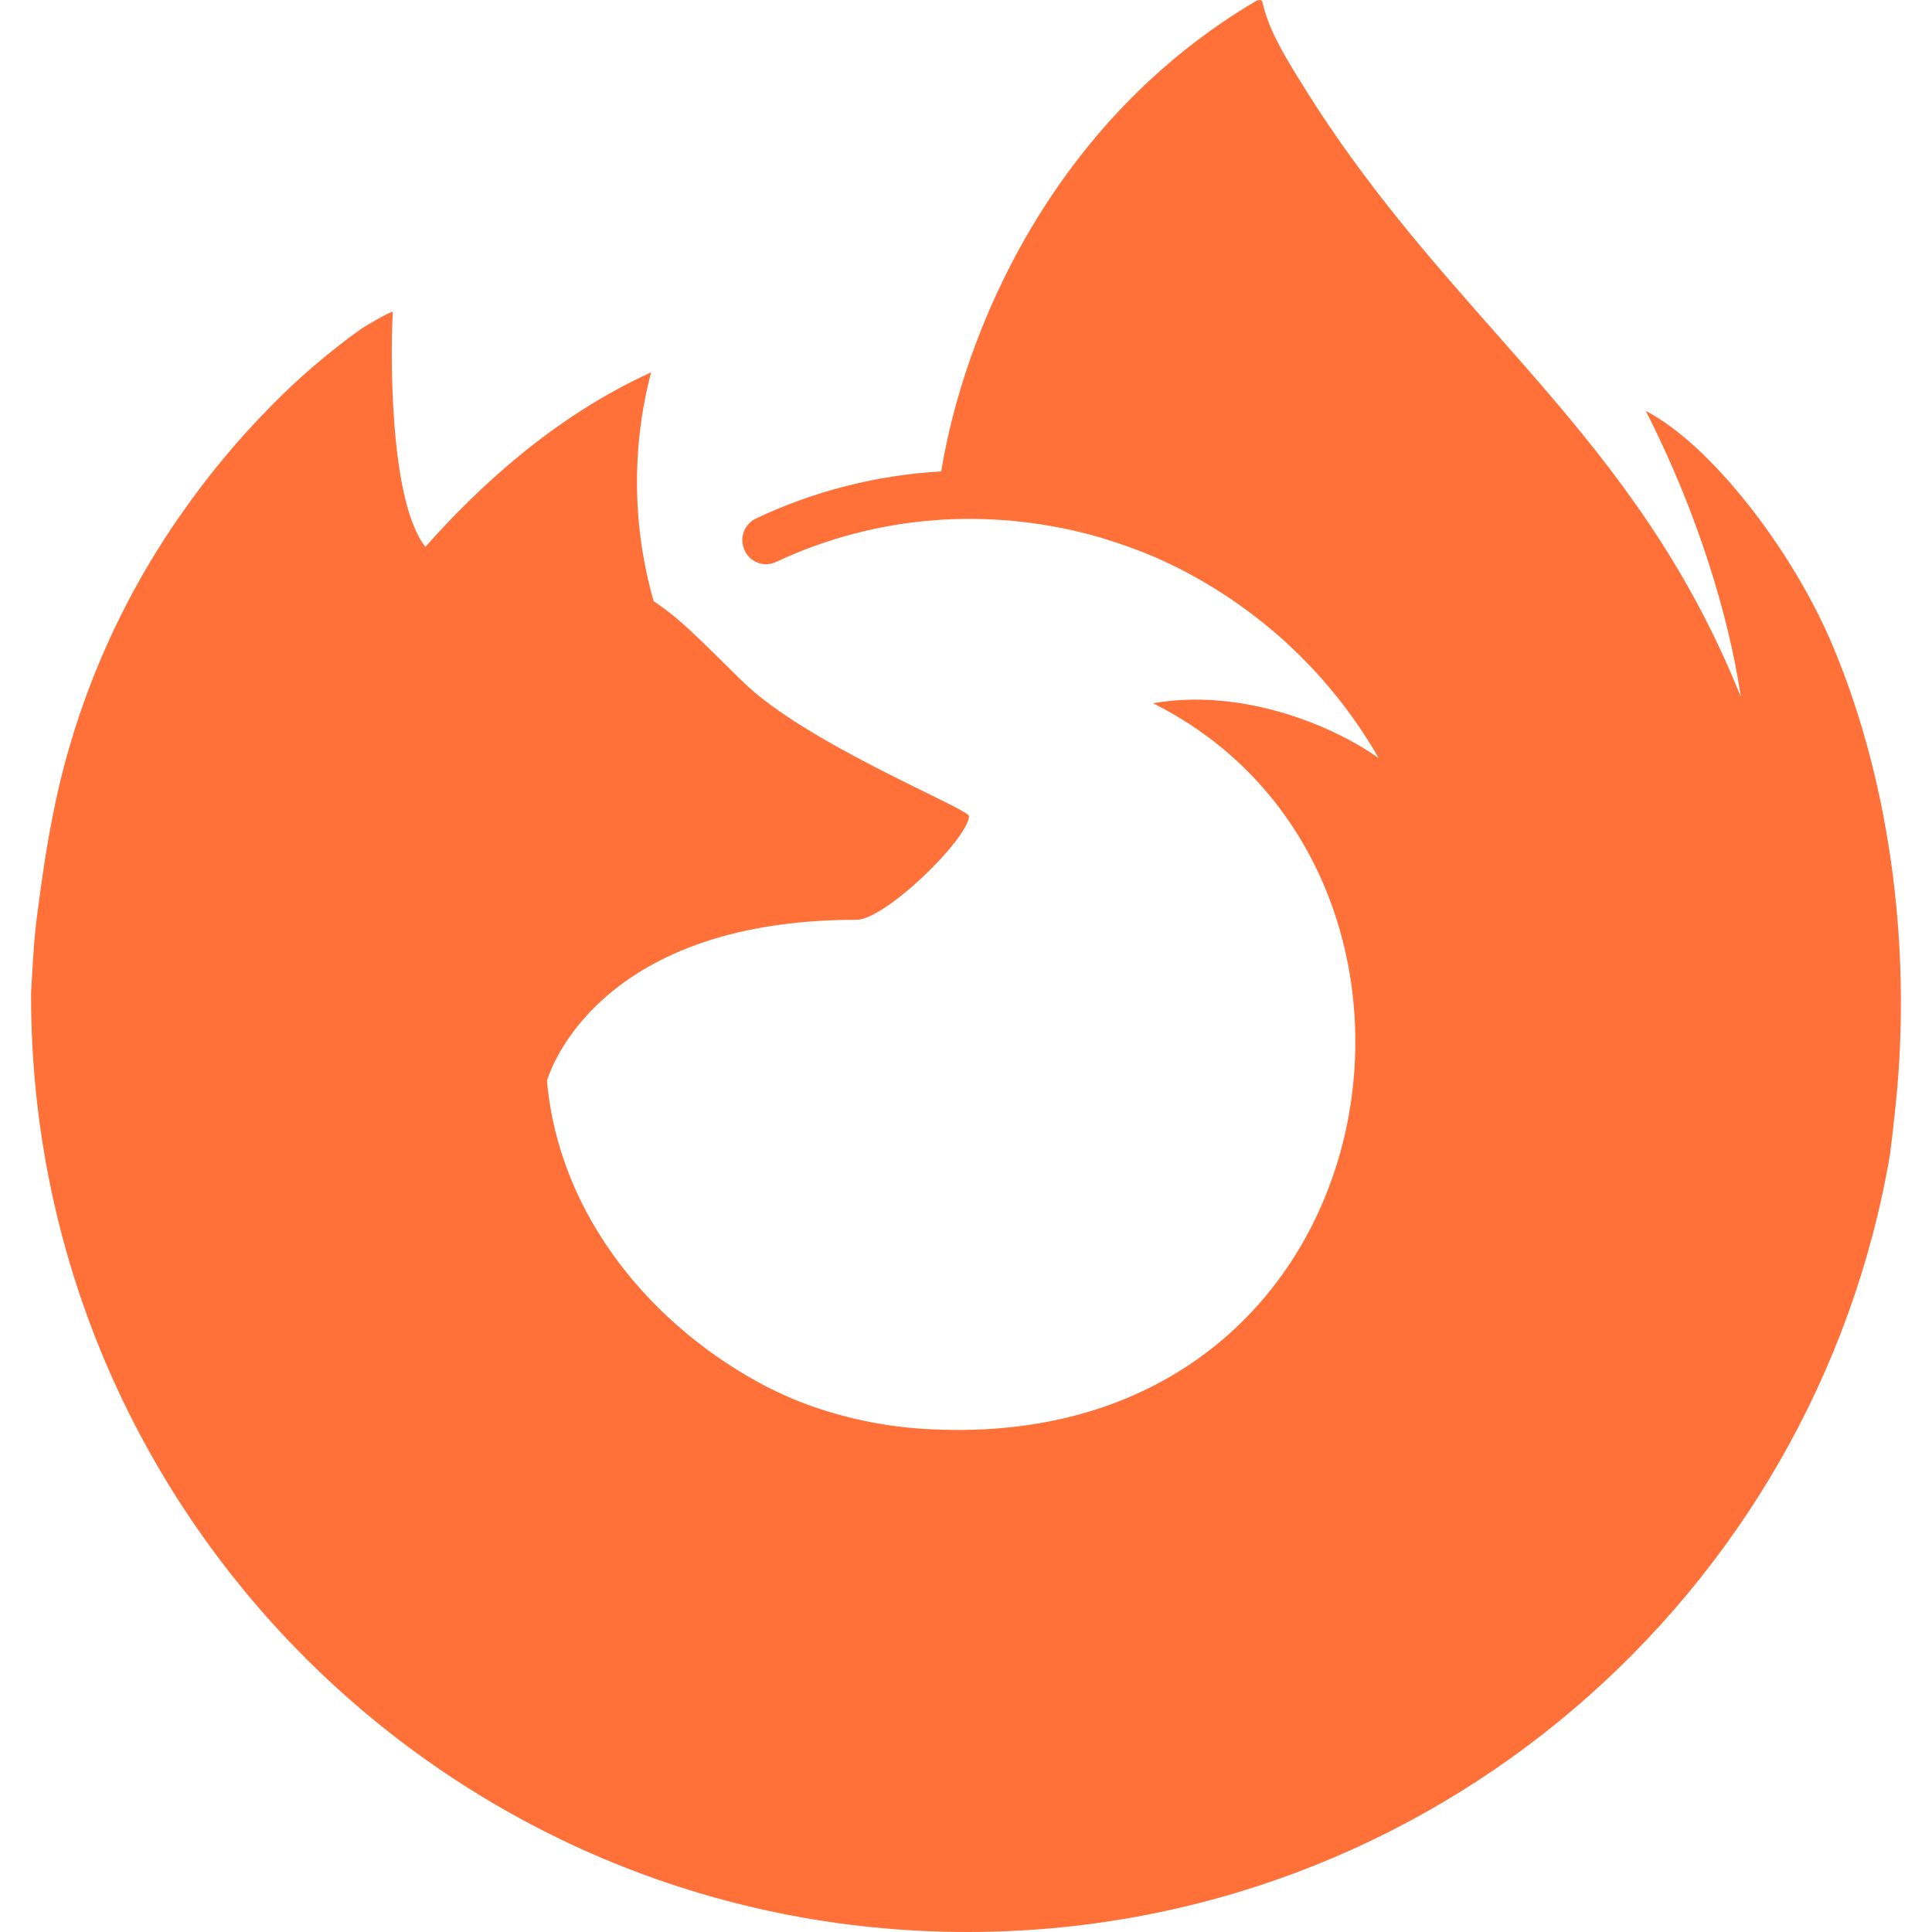
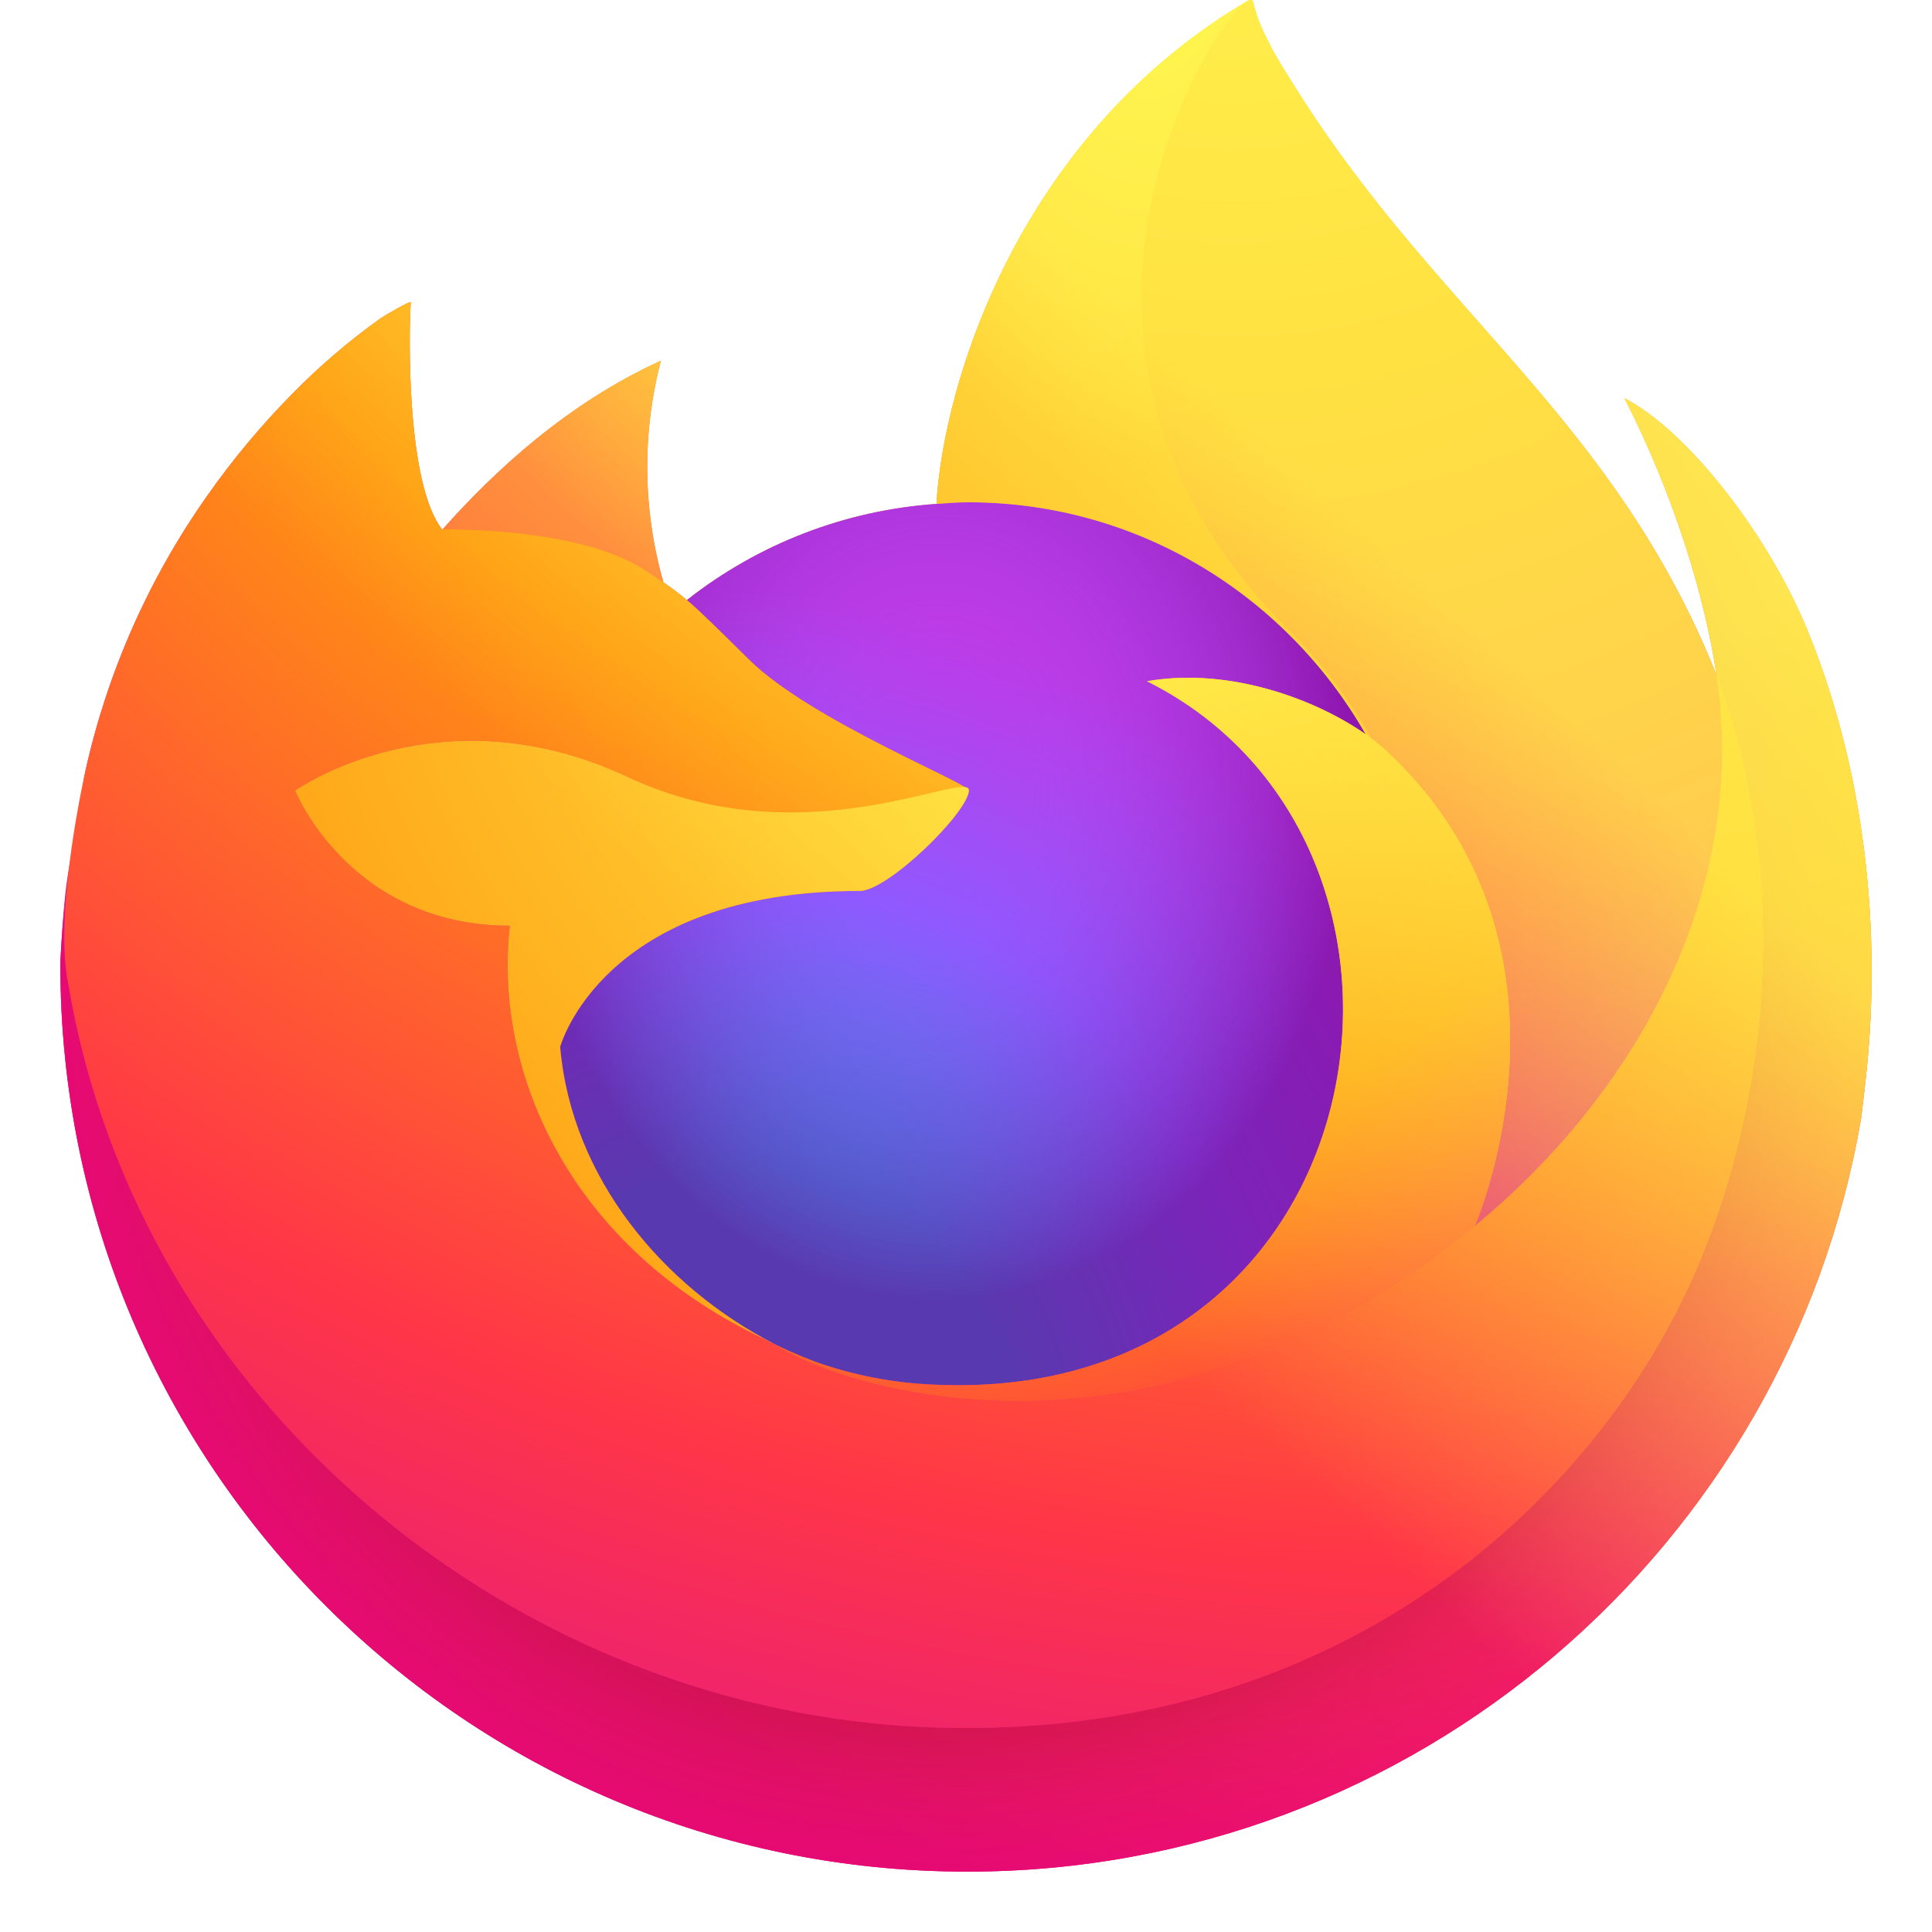
- <svg xmlns="http://www.w3.org/2000/svg" fill="#FF7139" role="img" viewBox="0 0 24 24">
-   <path d="M8.824 7.287c.008 0 .004 0 0 0zm-2.8-1.4c.006 0 .003 0 0 0zm16.754 2.161c-.505-1.215-1.53-2.528-2.333-2.943.654 1.283 1.033 2.57 1.177 3.53l.002.02c-1.314-3.278-3.544-4.6-5.366-7.477-.091-.147-.184-.292-.273-.446a3.545 3.545 0 01-.13-.24 2.118 2.118 0 01-.172-.46.03.03 0 00-.027-.03.038.038 0 00-.021 0l-.006.001a.037.037 0 00-.01.005L15.624 0c-2.585 1.515-3.657 4.168-3.932 5.856a6.197 6.197 0 00-2.305.587.297.297 0 00-.147.37c.057.162.24.24.396.17a5.622 5.622 0 012.008-.523l.067-.005a5.847 5.847 0 011.957.222l.095.03a5.816 5.816 0 01.616.228c.08.036.16.073.238.112l.107.055a5.835 5.835 0 01.368.211 5.953 5.953 0 012.034 2.104c-.62-.437-1.733-.868-2.803-.681 4.183 2.09 3.06 9.292-2.737 9.02a5.164 5.164 0 01-1.513-.292 4.42 4.42 0 01-.538-.232c-1.42-.735-2.593-2.121-2.74-3.806 0 0 .537-2 3.845-2 .357 0 1.38-.998 1.398-1.287-.005-.095-2.029-.9-2.817-1.677-.422-.416-.622-.616-.8-.767a3.47 3.47 0 00-.301-.227 5.388 5.388 0 01-.032-2.842c-1.195.544-2.124 1.403-2.8 2.163h-.006c-.46-.584-.428-2.51-.402-2.913-.006-.025-.343.176-.389.206-.406.29-.787.616-1.136.974-.397.403-.76.839-1.085 1.303a9.816 9.816 0 00-1.562 3.52c-.003.013-.11.487-.19 1.073-.013.09-.026.181-.037.272a7.8 7.8 0 00-.069.667l-.002.034-.023.387-.001.06C.386 18.795 5.593 24 12.016 24c5.752 0 10.527-4.176 11.463-9.661.02-.149.035-.298.052-.448.232-1.994-.025-4.09-.753-5.844z" />
+ <svg xmlns="http://www.w3.org/2000/svg" width="512" height="512">
+   <defs>
+     <radialGradient id="g" cx="210%" cy="-100%" r="290%">
+       <stop offset=".1" stop-color="#ffe226" />
+       <stop offset=".79" stop-color="#ff7139" />
+     </radialGradient>
+     <radialGradient id="c" cx="49%" cy="40%" r="128%" gradientTransform="matrix(.82 0 0 1 .088 0)">
+       <stop offset=".3" stop-color="#960e18" />
+       <stop offset=".35" stop-color="#b11927" stop-opacity=".74" />
+       <stop offset=".43" stop-color="#db293d" stop-opacity=".34" />
+       <stop offset=".5" stop-color="#f5334b" stop-opacity=".09" />
+       <stop offset=".53" stop-color="#ff3750" stop-opacity="0" />
+     </radialGradient>
+     <radialGradient id="d" cx="48%" cy="-12%" r="140%">
+       <stop offset=".13" stop-color="#fff44f" />
+       <stop offset=".53" stop-color="#ff980e" />
+     </radialGradient>
+     <radialGradient id="e" cx="22.76%" cy="110.11%" r="100%">
+       <stop offset=".35" stop-color="#3a8ee6" />
+       <stop offset=".67" stop-color="#9059ff" />
+       <stop offset="1" stop-color="#c139e6" />
+     </radialGradient>
+     <radialGradient id="f" cx="52%" cy="33%" r="59%" gradientTransform="scale(.9 1)">
+       <stop offset=".21" stop-color="#9059ff" stop-opacity="0" />
+       <stop offset=".97" stop-color="#6e008b" stop-opacity=".6" />
+     </radialGradient>
+     <radialGradient id="b" cx="87.4%" cy="-12.9%" r="128%" gradientTransform="matrix(.8 0 0 1 .178 .129)">
+       <stop offset=".13" stop-color="#ffbd4f" />
+       <stop offset=".28" stop-color="#ff980e" />
+       <stop offset=".47" stop-color="#ff3750" />
+       <stop offset=".78" stop-color="#eb0878" />
+       <stop offset=".86" stop-color="#e50080" />
+     </radialGradient>
+     <radialGradient id="h" cx="84%" cy="-41%" r="180%">
+       <stop offset=".11" stop-color="#fff44f" />
+       <stop offset=".46" stop-color="#ff980e" />
+       <stop offset=".72" stop-color="#ff3647" />
+       <stop offset=".9" stop-color="#e31587" />
+     </radialGradient>
+     <radialGradient id="i" cx="16.1%" cy="-18.6%" r="348.8%" gradientTransform="scale(1 .47) rotate(84 .279 -.297)">
+       <stop offset="0" stop-color="#fff44f" />
+       <stop offset=".3" stop-color="#ff980e" />
+       <stop offset=".57" stop-color="#ff3647" />
+       <stop offset=".74" stop-color="#e31587" />
+     </radialGradient>
+     <radialGradient id="j" cx="18.9%" cy="-42.5%" r="238.4%">
+       <stop offset=".14" stop-color="#fff44f" />
+       <stop offset=".48" stop-color="#ff980e" />
+       <stop offset=".66" stop-color="#ff3647" />
+       <stop offset=".9" stop-color="#e31587" />
+     </radialGradient>
+     <radialGradient id="k" cx="159.3%" cy="-44.72%" r="313.1%">
+       <stop offset=".09" stop-color="#fff44f" />
+       <stop offset=".63" stop-color="#ff980e" />
+     </radialGradient>
+     <linearGradient id="a" x1="87.25%" y1="15.5%" x2="9.4%" y2="93.1%">
+       <stop offset=".05" stop-color="#fff44f" />
+       <stop offset=".37" stop-color="#ff980e" />
+       <stop offset=".53" stop-color="#ff3647" />
+       <stop offset=".7" stop-color="#e31587" />
+     </linearGradient>
+     <linearGradient id="l" x1="80%" y1="14%" x2="18%" y2="84%">
+       <stop offset=".17" stop-color="#fff44f" stop-opacity=".8" />
+       <stop offset=".6" stop-color="#fff44f" stop-opacity="0" />
+     </linearGradient>
+   </defs>
+   <path d="M478.711 166.353c-10.445-25.124-31.6-52.248-48.212-60.821 13.52 26.505 21.345 53.093 24.335 72.936 0 .039.015.136.047.4C427.706 111.135 381.627 83.823 344 24.355c-1.9-3.007-3.805-6.022-5.661-9.2a73.716 73.716 0 01-2.646-4.972A43.7 43.7 0 01332.1.677a.626.626 0 00-.546-.644.818.818 0 00-.451 0c-.034.012-.084.051-.12.065-.053.021-.12.069-.176.1.027-.036.083-.117.1-.136-60.37 35.356-80.85 100.761-82.732 133.484a120.249 120.249 0 00-66.142 25.488 71.355 71.355 0 00-6.225-4.7 111.338 111.338 0 01-.674-58.732c-24.688 11.241-43.89 29.01-57.85 44.7h-.111c-9.527-12.067-8.855-51.873-8.312-60.184-.114-.515-7.107 3.63-8.023 4.255a175.073 175.073 0 00-23.486 20.12 210.478 210.478 0 00-22.442 26.913c0 .012-.007.026-.011.038 0-.013.007-.026.011-.038a202.838 202.838 0 00-32.247 72.805c-.115.521-.212 1.061-.324 1.586-.452 2.116-2.08 12.7-2.365 15-.022.177-.032.347-.053.524a229.066 229.066 0 00-3.9 33.157c0 .41-.025.816-.025 1.227C16 388.418 123.6 496 256.324 496c118.865 0 217.56-86.288 236.882-199.63.407-3.076.733-6.168 1.092-9.271 4.777-41.21-.53-84.525-15.587-120.746zM201.716 354.447c1.124.537 2.18 1.124 3.334 1.639.048.033.114.07.163.1a126.191 126.191 0 01-3.497-1.739zm55.053-144.93zm198.131-30.59l-.032-.233c.012.085.027.174.04.259z" fill="url(#a)" />
+   <path d="M478.711 166.353c-10.445-25.124-31.6-52.248-48.212-60.821 13.52 26.505 21.345 53.093 24.335 72.936 0-.058.011.048.036.226.012.085.027.174.04.259 22.675 61.47 10.322 123.978-7.479 162.175-27.539 59.1-94.215 119.67-198.576 116.716C136.1 454.651 36.766 370.988 18.223 261.41c-3.379-17.28 0-26.054 1.7-40.084-2.071 10.816-2.86 13.94-3.9 33.157 0 .41-.025.816-.025 1.227C16 388.418 123.6 496 256.324 496c118.865 0 217.56-86.288 236.882-199.63.407-3.076.733-6.168 1.092-9.271 4.777-41.21-.53-84.525-15.587-120.746z" fill="url(#b)" />
+   <path d="M478.711 166.353c-10.445-25.124-31.6-52.248-48.212-60.821 13.52 26.505 21.345 53.093 24.335 72.936 0-.058.011.048.036.226.012.085.027.174.04.259 22.675 61.47 10.322 123.978-7.479 162.175-27.539 59.1-94.215 119.67-198.576 116.716C136.1 454.651 36.766 370.988 18.223 261.41c-3.379-17.28 0-26.054 1.7-40.084-2.071 10.816-2.86 13.94-3.9 33.157 0 .41-.025.816-.025 1.227C16 388.418 123.6 496 256.324 496c118.865 0 217.56-86.288 236.882-199.63.407-3.076.733-6.168 1.092-9.271 4.777-41.21-.53-84.525-15.587-120.746z" fill="url(#c)" />
+   <path d="M361.922 194.6c.524.368 1 .734 1.493 1.1a130.706 130.706 0 00-22.31-29.112C266.4 91.892 321.516 4.626 330.811.194c.027-.036.083-.117.1-.136-60.37 35.356-80.85 100.761-82.732 133.484 2.8-.194 5.592-.429 8.442-.429 45.051 0 84.289 24.77 105.301 61.487z" fill="url(#d)" />
+   <path d="M256.772 209.514c-.393 5.978-21.514 26.593-28.9 26.593-68.339 0-79.432 41.335-79.432 41.335 3.027 34.81 27.261 63.475 56.611 78.643 1.339.692 2.694 1.317 4.05 1.935a132.768 132.768 0 007.059 2.886 106.743 106.743 0 0031.271 6.031c119.78 5.618 142.986-143.194 56.545-186.408 22.137-3.85 45.115 5.053 57.947 14.067-21.012-36.714-60.25-61.484-105.3-61.484-2.85 0-5.641.235-8.442.429a120.249 120.249 0 00-66.142 25.488c3.664 3.1 7.8 7.244 16.514 15.828 16.302 16.067 58.13 32.705 58.219 34.657z" fill="url(#e)" />
+   <path d="M256.772 209.514c-.393 5.978-21.514 26.593-28.9 26.593-68.339 0-79.432 41.335-79.432 41.335 3.027 34.81 27.261 63.475 56.611 78.643 1.339.692 2.694 1.317 4.05 1.935a132.768 132.768 0 007.059 2.886 106.743 106.743 0 0031.271 6.031c119.78 5.618 142.986-143.194 56.545-186.408 22.137-3.85 45.115 5.053 57.947 14.067-21.012-36.714-60.25-61.484-105.3-61.484-2.85 0-5.641.235-8.442.429a120.249 120.249 0 00-66.142 25.488c3.664 3.1 7.8 7.244 16.514 15.828 16.302 16.067 58.13 32.705 58.219 34.657z" fill="url(#f)" />
+   <path d="M170.829 151.036a244.042 244.042 0 014.981 3.3 111.338 111.338 0 01-.674-58.732c-24.688 11.241-43.89 29.01-57.85 44.7 1.155-.033 36.014-.66 53.543 10.732z" fill="url(#g)" />
+   <path d="M18.223 261.41C36.766 370.988 136.1 454.651 248.855 457.844c104.361 2.954 171.037-57.62 198.576-116.716 17.8-38.2 30.154-100.7 7.479-162.175l-.008-.026-.032-.233c-.025-.178-.04-.284-.036-.226 0 .039.015.136.047.4 8.524 55.661-19.79 109.584-64.051 146.044l-.133.313c-86.245 70.223-168.774 42.368-185.484 30.966a144.108 144.108 0 01-3.5-1.743c-50.282-24.029-71.054-69.838-66.6-109.124-42.457 0-56.934-35.809-56.934-35.809s38.119-27.179 88.358-3.541c46.53 21.893 90.228 3.543 90.233 3.541-.089-1.952-41.917-18.59-58.223-34.656-8.713-8.584-12.85-12.723-16.514-15.828a71.355 71.355 0 00-6.225-4.7 282.929 282.929 0 00-4.981-3.3c-17.528-11.392-52.388-10.765-53.543-10.735h-.111c-9.527-12.067-8.855-51.873-8.312-60.184-.114-.515-7.107 3.63-8.023 4.255a175.073 175.073 0 00-23.486 20.12 210.478 210.478 0 00-22.442 26.919c0 .012-.007.026-.011.038 0-.013.007-.026.011-.038a202.838 202.838 0 00-32.247 72.805c-.115.521-8.65 37.842-4.44 57.199z" fill="url(#h)" />
+   <path d="M341.105 166.587a130.706 130.706 0 0122.31 29.112c1.323.994 2.559 1.985 3.608 2.952 54.482 50.2 25.936 121.2 23.807 126.26 44.261-36.46 72.575-90.383 64.051-146.044C427.706 111.135 381.627 83.823 344 24.355c-1.9-3.007-3.805-6.022-5.661-9.2a73.716 73.716 0 01-2.646-4.972A43.7 43.7 0 01332.1.677a.626.626 0 00-.546-.644.818.818 0 00-.451 0c-.034.012-.084.051-.12.065-.053.021-.12.069-.176.1-9.291 4.428-64.407 91.694 10.298 166.389z" fill="url(#i)" />
+   <path d="M367.023 198.651c-1.049-.967-2.285-1.958-3.608-2.952-.489-.368-.969-.734-1.493-1.1-12.832-9.014-35.81-17.917-57.947-14.067 86.441 43.214 63.235 192.026-56.545 186.408a106.743 106.743 0 01-31.271-6.031 134.51 134.51 0 01-7.059-2.886c-1.356-.618-2.711-1.243-4.05-1.935.048.033.114.07.163.1 16.71 11.4 99.239 39.257 185.484-30.966l.133-.313c2.129-5.054 30.675-76.057-23.807-126.258z" fill="url(#j)" />
+   <path d="M148.439 277.443s11.093-41.335 79.432-41.335c7.388 0 28.509-20.615 28.9-26.593s-43.7 18.352-90.233-3.541c-50.239-23.638-88.358 3.541-88.358 3.541s14.477 35.809 56.934 35.809c-4.453 39.286 16.319 85.1 66.6 109.124 1.124.537 2.18 1.124 3.334 1.639-29.348-15.169-53.582-43.834-56.609-78.644z" fill="url(#k)" />
+   <path d="M478.711 166.353c-10.445-25.124-31.6-52.248-48.212-60.821 13.52 26.505 21.345 53.093 24.335 72.936 0 .039.015.136.047.4C427.706 111.135 381.627 83.823 344 24.355c-1.9-3.007-3.805-6.022-5.661-9.2a73.716 73.716 0 01-2.646-4.972A43.7 43.7 0 01332.1.677a.626.626 0 00-.546-.644.818.818 0 00-.451 0c-.034.012-.084.051-.12.065-.053.021-.12.069-.176.1.027-.036.083-.117.1-.136-60.37 35.356-80.85 100.761-82.732 133.484 2.8-.194 5.592-.429 8.442-.429 45.053 0 84.291 24.77 105.3 61.484-12.832-9.014-35.81-17.917-57.947-14.067 86.441 43.214 63.235 192.026-56.545 186.408a106.743 106.743 0 01-31.271-6.031 134.51 134.51 0 01-7.059-2.886c-1.356-.618-2.711-1.243-4.05-1.935.048.033.114.07.163.1a144.108 144.108 0 01-3.5-1.743c1.124.537 2.18 1.124 3.334 1.639-29.35-15.168-53.584-43.833-56.611-78.643 0 0 11.093-41.335 79.432-41.335 7.388 0 28.509-20.615 28.9-26.593-.089-1.952-41.917-18.59-58.223-34.656-8.713-8.584-12.85-12.723-16.514-15.828a71.355 71.355 0 00-6.225-4.7 111.338 111.338 0 01-.674-58.732c-24.688 11.241-43.89 29.01-57.85 44.7h-.111c-9.527-12.067-8.855-51.873-8.312-60.184-.114-.515-7.107 3.63-8.023 4.255a175.073 175.073 0 00-23.486 20.12 210.478 210.478 0 00-22.435 26.916c0 .012-.007.026-.011.038 0-.013.007-.026.011-.038a202.838 202.838 0 00-32.247 72.805c-.115.521-.212 1.061-.324 1.586-.452 2.116-2.486 12.853-2.77 15.156-.022.177.021-.176 0 0a279.565 279.565 0 00-3.544 33.53c0 .41-.025.816-.025 1.227C16 388.418 123.6 496 256.324 496c118.865 0 217.56-86.288 236.882-199.63.407-3.076.733-6.168 1.092-9.271 4.777-41.21-.53-84.525-15.587-120.746zm-23.841 12.341c.012.085.027.174.04.259l-.008-.026-.032-.233z" fill="url(#l)" />
</svg>
